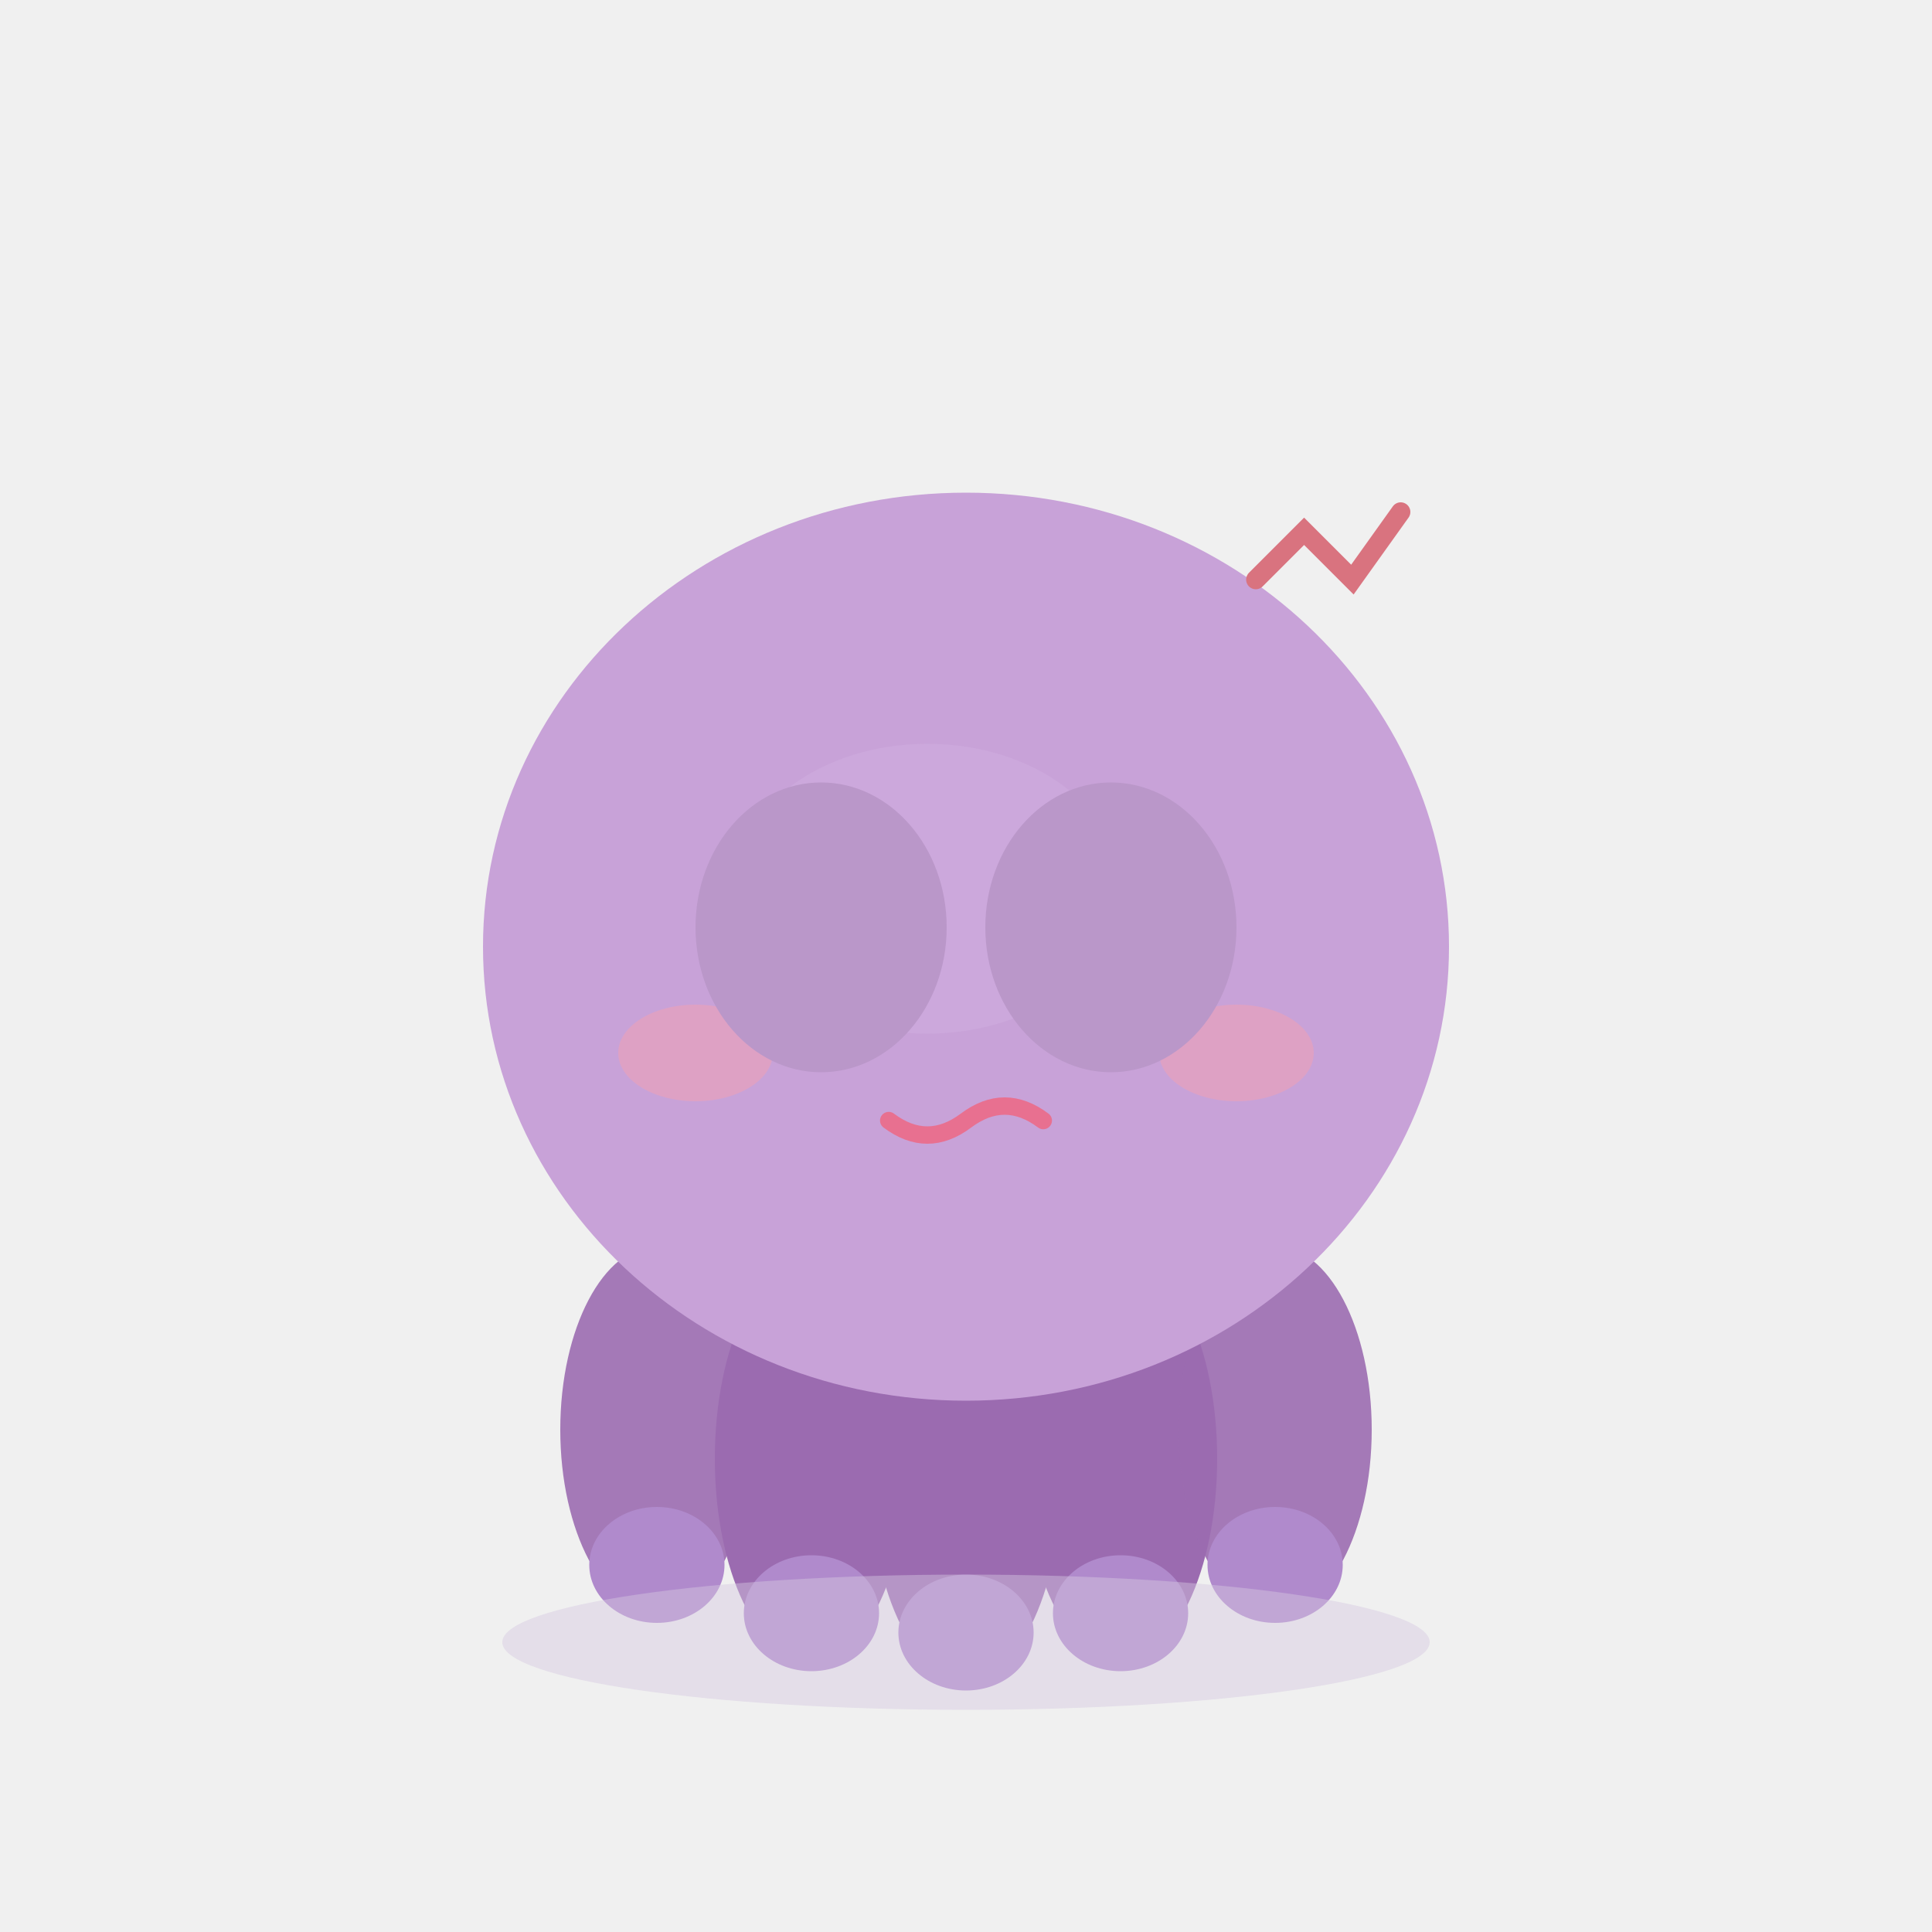
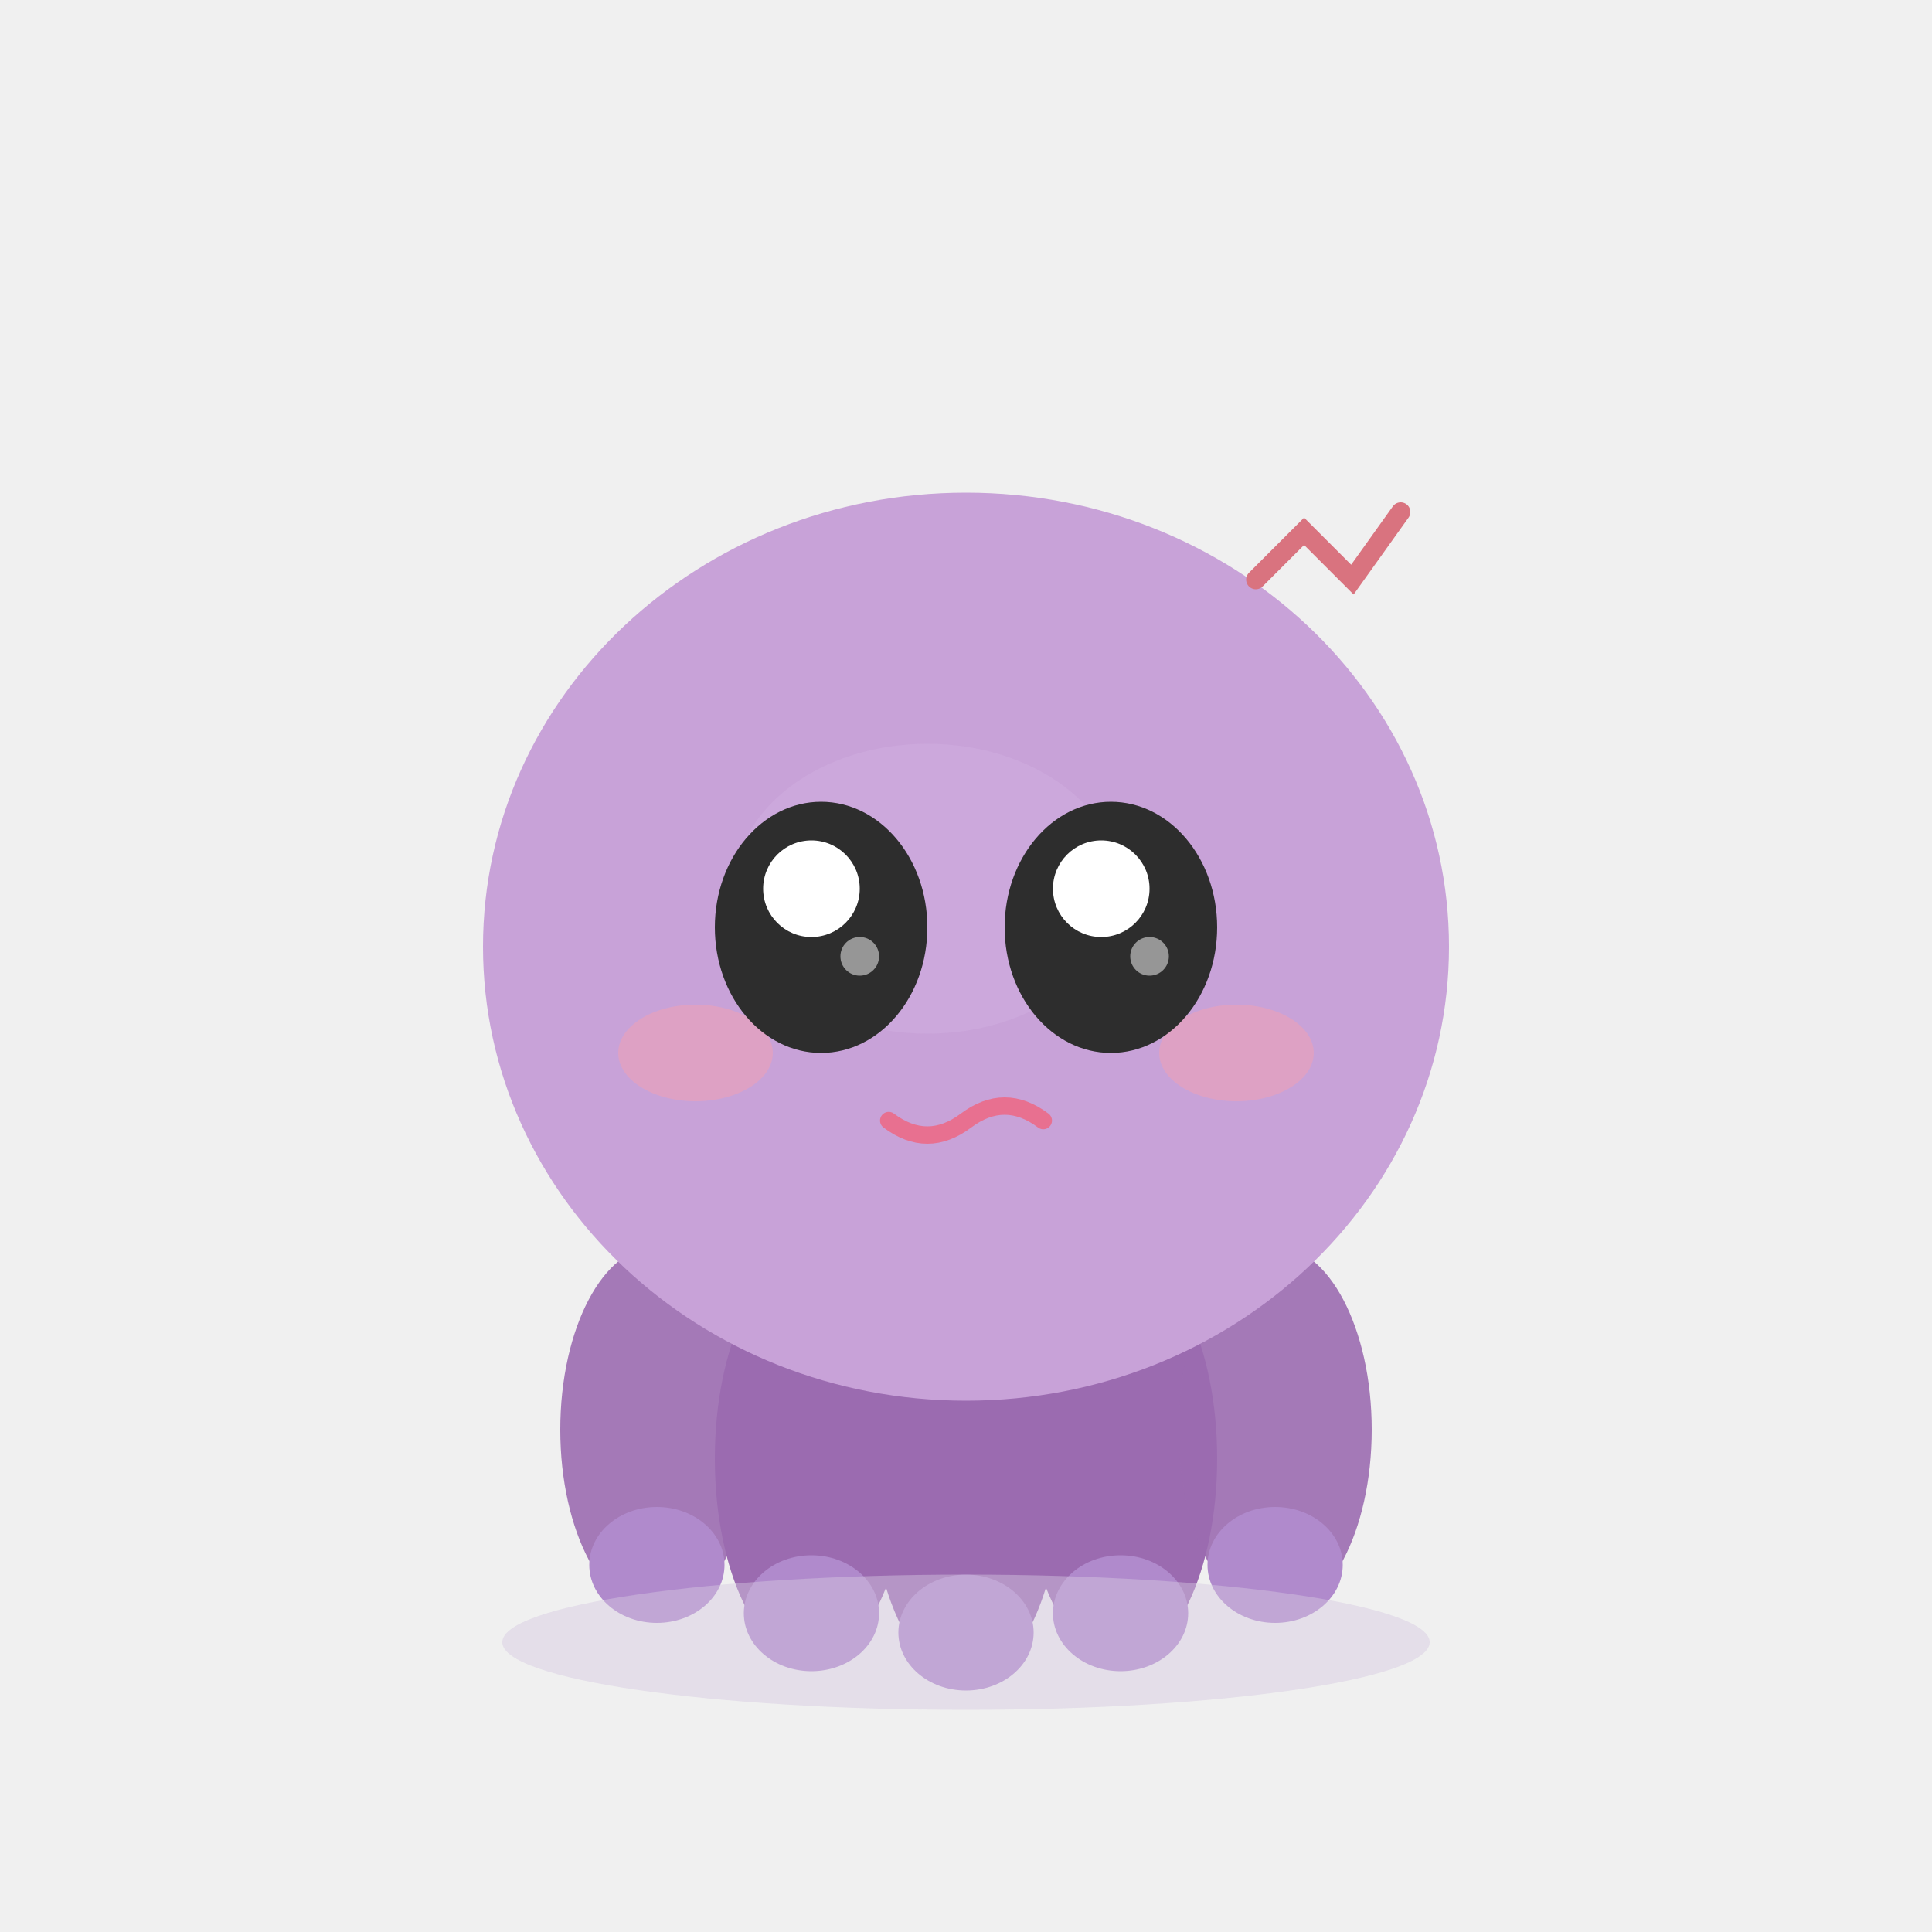
<svg xmlns="http://www.w3.org/2000/svg" viewBox="0 0 200 200" width="200" height="200">
  <style>
@keyframes breathe{0%,100%{transform:translateY(0) scale(1,1)}50%{transform:translateY(-1.6px) scale(1.012,1.022)}}
@keyframes breatheSlow{0%,100%{transform:translateY(0) scale(1,1)}50%{transform:translateY(-1.1px) scale(1.008,1.016)}}
@keyframes breatheDeep{0%,100%{transform:translateY(0) scale(1,1)}48%{transform:translateY(-2.3px) scale(1.016,1.03)}}
@keyframes float{0%,100%{transform:translateY(0) rotate(0deg)}50%{transform:translateY(-3.4px) rotate(.8deg)}}
@keyframes wobble{0%,100%{transform:rotate(0deg)}30%{transform:rotate(-1.8deg)}70%{transform:rotate(1.8deg)}}
@keyframes sway{0%,100%{transform:rotate(-2.6deg)}50%{transform:rotate(2.6deg)}}
@keyframes shake{0%,100%{transform:translate(0,0) rotate(0deg)}20%{transform:translate(-1.8px,.4px) rotate(-.7deg)}45%{transform:translate(1.8px,-.4px) rotate(.7deg)}70%{transform:translate(-1px,.3px) rotate(-.4deg)}}
@keyframes shakeHard{0%,100%{transform:translate(0,0) rotate(0deg)}18%{transform:translate(-2.6px,.8px) rotate(-1.4deg)}42%{transform:translate(2.6px,-.8px) rotate(1.4deg)}66%{transform:translate(-1.6px,1px) rotate(-.9deg)}86%{transform:translate(1.6px,-1px) rotate(.9deg)}}
@keyframes bounce{0%,100%{transform:translateY(0) scale(1,1)}16%{transform:translateY(.8px) scale(1.035,.965)}44%{transform:translateY(-5.5px) scale(.98,1.035)}70%{transform:translateY(.5px) scale(1.028,.975)}88%{transform:translateY(-1.2px) scale(.995,1.005)}}
@keyframes wave{0%,100%{transform:rotate(0deg)}50%{transform:rotate(13deg)}}
@keyframes pulse{0%,100%{opacity:.45;transform:scale(.82)}50%{opacity:1;transform:scale(1.12)}}
@keyframes glow{0%,100%{filter:brightness(1) saturate(1)}50%{filter:brightness(1.09) saturate(1.05)}}
@keyframes typepress{0%,100%{transform:translateY(0)}50%{transform:translateY(1.6px)}}
@keyframes zz{0%{opacity:0;transform:translate(0,2px) scale(.55)}35%{opacity:.95;transform:translate(3px,-7px) scale(.9)}75%{opacity:.5;transform:translate(6px,-15px) scale(1)}100%{opacity:0;transform:translate(9px,-22px) scale(1.05)}}
@keyframes ink{0%{opacity:0;transform:scale(.25)}35%{opacity:.85;transform:scale(1)}100%{opacity:0;transform:scale(1.55)}}
@keyframes smoke{0%{opacity:.5;transform:translateY(0) scale(.75)}100%{opacity:0;transform:translateY(-18px) scale(1.5)}}
@keyframes look{0%,100%{transform:translateX(-1.4px)}50%{transform:translateX(1.4px)}}
@keyframes blink{0%,90%,100%{transform:scaleY(0)}91.5%{transform:scaleY(1)}93%{transform:scaleY(0)}94.2%{transform:scaleY(.5)}95.4%{transform:scaleY(0)}}
@keyframes tentacle{0%,100%{transform:rotate(-4.2deg) translateY(0)}50%{transform:rotate(4.2deg) translateY(1.1px)}}
@keyframes tentacleMini{0%,100%{transform:rotate(-8deg) translateY(0)}50%{transform:rotate(8deg) translateY(1px)}}
@keyframes swayTentacle{0%,100%{transform:rotate(-7deg)}50%{transform:rotate(7deg)}}
@keyframes tentacleTwitch{0%,100%{transform:rotate(-7deg) translateY(0)}50%{transform:rotate(7deg) translateY(1.6px)}}
@keyframes scrub{0%,100%{transform:rotate(3.5deg) translateY(.7px)}50%{transform:rotate(-2deg) translateY(0)}}
@keyframes sweep{0%,100%{transform:rotate(-7deg)}50%{transform:rotate(7deg)}}
@keyframes dust{0%{opacity:0;transform:translate(0,0) scale(.4)}25%{opacity:.55}100%{opacity:0;transform:translate(16px,-14px) scale(1.4)}}
- @keyframes dart{0%,100%{transform:translateX(-1.7px)}28%{transform:translateX(1.7px)}52%{transform:translateX(-.8px)}76%{transform:translateX(1.4px)}}
+ @keyframes dart{0%,100%{transform:translateX(-1.7px) scale(1)}28%{transform:translateX(1.7px) scale(1.07)}52%{transform:translateX(-.8px) scale(1.01)}76%{transform:translateX(1.4px) scale(1.05)}}
@keyframes anger{0%,100%{opacity:.65;transform:translate(0,0) scale(.9)}50%{opacity:1;transform:translate(2px,-2px) scale(1.16)}}
</style>
  <g style="transform-origin:100px 138px;animation:shakeHard 0.48s ease-in-out infinite">
    <g transform="translate(100,138)">
      <g style="transform-origin:-32.00px -7.00px;animation:tentacleTwitch 1.7s ease-in-out infinite;animation-delay:0s">
        <ellipse cx="-32" cy="10" rx="10" ry="19" fill="#9B6BB0" opacity="0.9" />
        <ellipse cx="-32" cy="24" rx="7" ry="6" fill="#B08ACC" />
      </g>
      <g style="transform-origin:-16.00px -6.00px;animation:tentacleTwitch 1.7s ease-in-out infinite;animation-delay:-0.32s">
        <ellipse cx="-16" cy="13" rx="10" ry="21" fill="#9B6BB0" />
        <ellipse cx="-16" cy="29" rx="7" ry="6" fill="#B08ACC" />
      </g>
      <g style="transform-origin:0.00px -6.00px;animation:tentacleTwitch 1.7s ease-in-out infinite;animation-delay:-0.64s">
        <ellipse cx="0" cy="14" rx="10" ry="22" fill="#9B6BB0" />
        <ellipse cx="0" cy="31" rx="7" ry="6" fill="#B08ACC" />
      </g>
      <g style="transform-origin:16.00px -6.00px;animation:tentacleTwitch 1.7s ease-in-out infinite;animation-delay:-0.96s">
        <ellipse cx="16" cy="13" rx="10" ry="21" fill="#9B6BB0" />
        <ellipse cx="16" cy="29" rx="7" ry="6" fill="#B08ACC" />
      </g>
      <g style="transform-origin:32.00px -7.00px;animation:tentacleTwitch 1.7s ease-in-out infinite;animation-delay:-1.28s">
        <ellipse cx="32" cy="10" rx="10" ry="19" fill="#9B6BB0" opacity="0.9" />
        <ellipse cx="32" cy="24" rx="7" ry="6" fill="#B08ACC" />
      </g>
    </g>
    <ellipse cx="100" cy="98" rx="50" ry="47" fill="#C8A2D8" />
    <ellipse cx="96" cy="92" rx="20" ry="15" fill="#D8BAE8" opacity="0.25" />
    <ellipse cx="72" cy="109" rx="8" ry="5" fill="#F4A0B0" opacity="0.5" />
    <ellipse cx="128" cy="109" rx="8" ry="5" fill="#F4A0B0" opacity="0.5" />
-     <g style="animation:dart 1.05s ease-in-out infinite">
+     <g style="transform-origin:85px 96px;animation:dart 1.05s ease-in-out infinite">
      <ellipse cx="85" cy="96" rx="11" ry="13" fill="#2D2D2D" />
      <ellipse cx="84" cy="92" rx="5" ry="5" fill="#FFFFFF" />
      <ellipse cx="89" cy="99" rx="2" ry="2" fill="#FFFFFF" opacity="0.5" />
    </g>
-     <g style="animation:dart 1.05s ease-in-out infinite">
+     <g style="transform-origin:115px 96px;animation:dart 1.05s ease-in-out infinite">
      <ellipse cx="115" cy="96" rx="11" ry="13" fill="#2D2D2D" />
      <ellipse cx="114" cy="92" rx="5" ry="5" fill="#FFFFFF" />
      <ellipse cx="119" cy="99" rx="2" ry="2" fill="#FFFFFF" opacity="0.5" />
    </g>
-     <ellipse cx="85" cy="96" rx="13.00" ry="15.00" fill="#BA97C9" style="transform-origin:85px 81.00px;animation:blink 2.2s ease-in-out infinite" />
-     <ellipse cx="115" cy="96" rx="13.00" ry="15.00" fill="#BA97C9" style="transform-origin:115px 81.00px;animation:blink 2.2s ease-in-out infinite" />
    <path d="M92,116 Q96,119 100,116 Q104,113 108,116" stroke="#E87090" stroke-width="1.8" fill="none" stroke-linecap="round" />
  </g>
  <path d="M130,60 L135,55 L140,60 L145,53" stroke="#D9737F" stroke-width="2" fill="none" stroke-linecap="round" style="transform-origin:137.5px 57.5px;animation:anger .62s ease-in-out infinite" />
  <ellipse cx="100" cy="170" rx="48" ry="7" fill="#D4C7E0" opacity="0.45" />
</svg>
